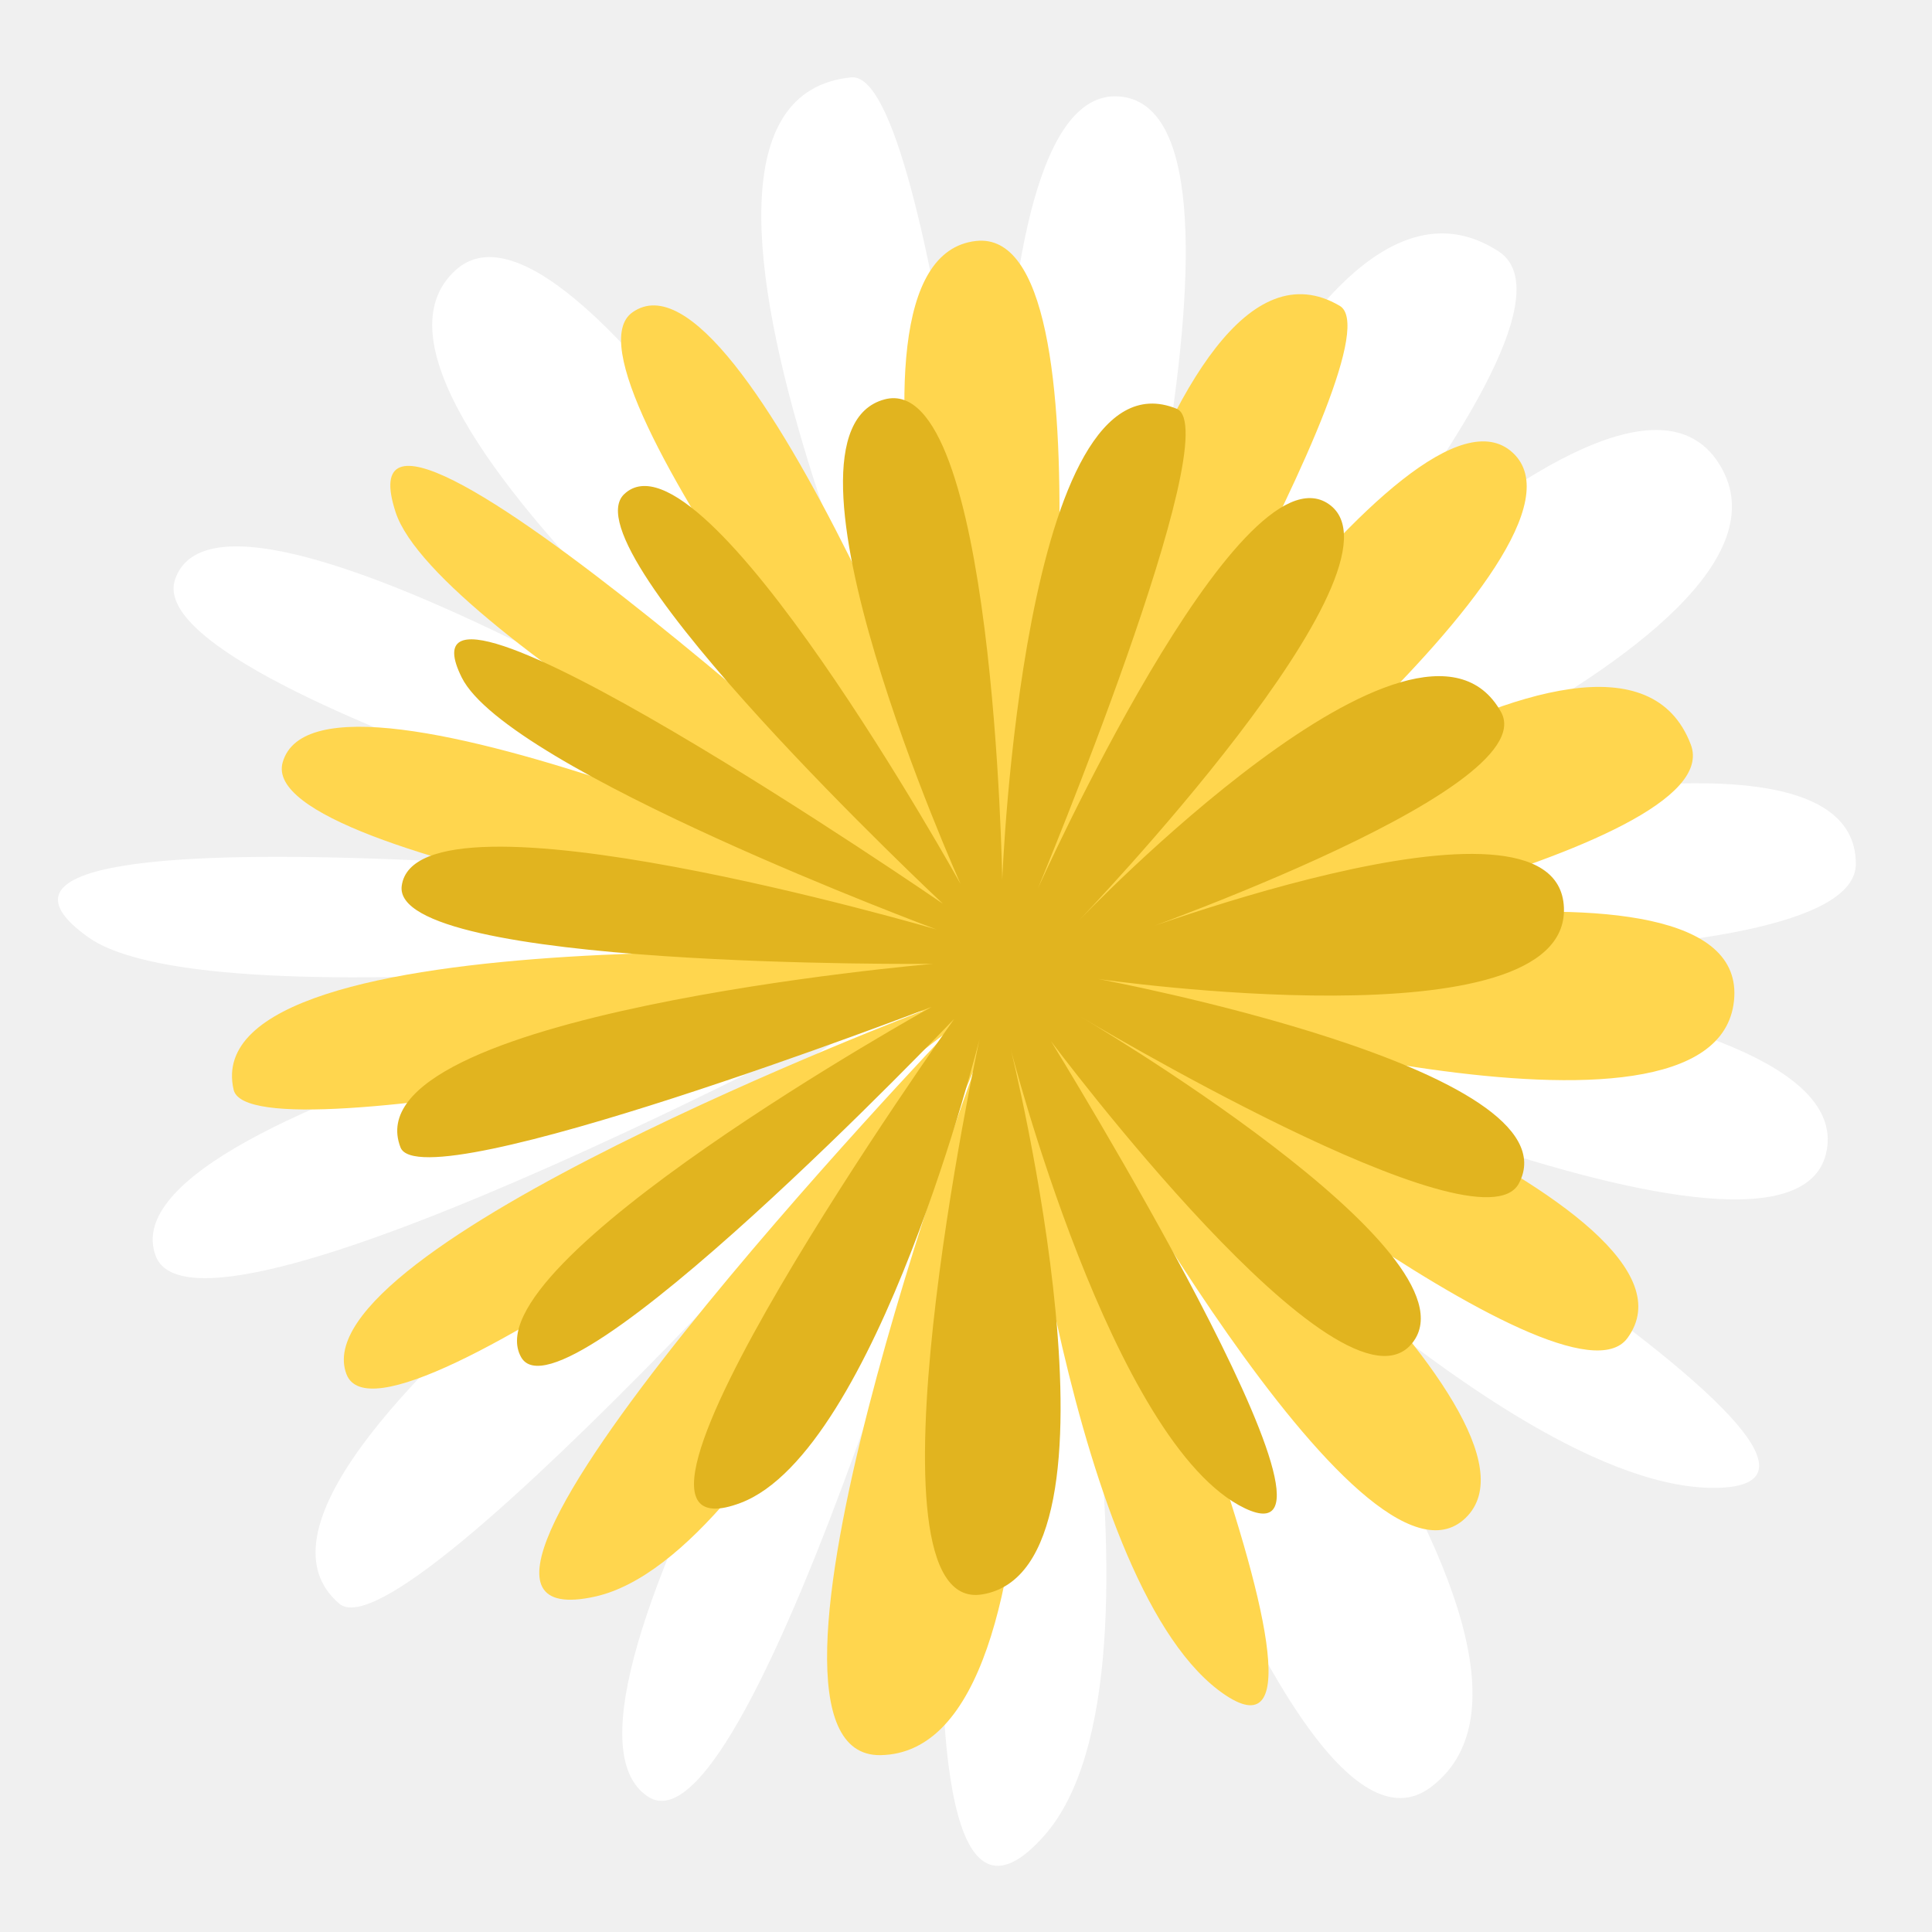
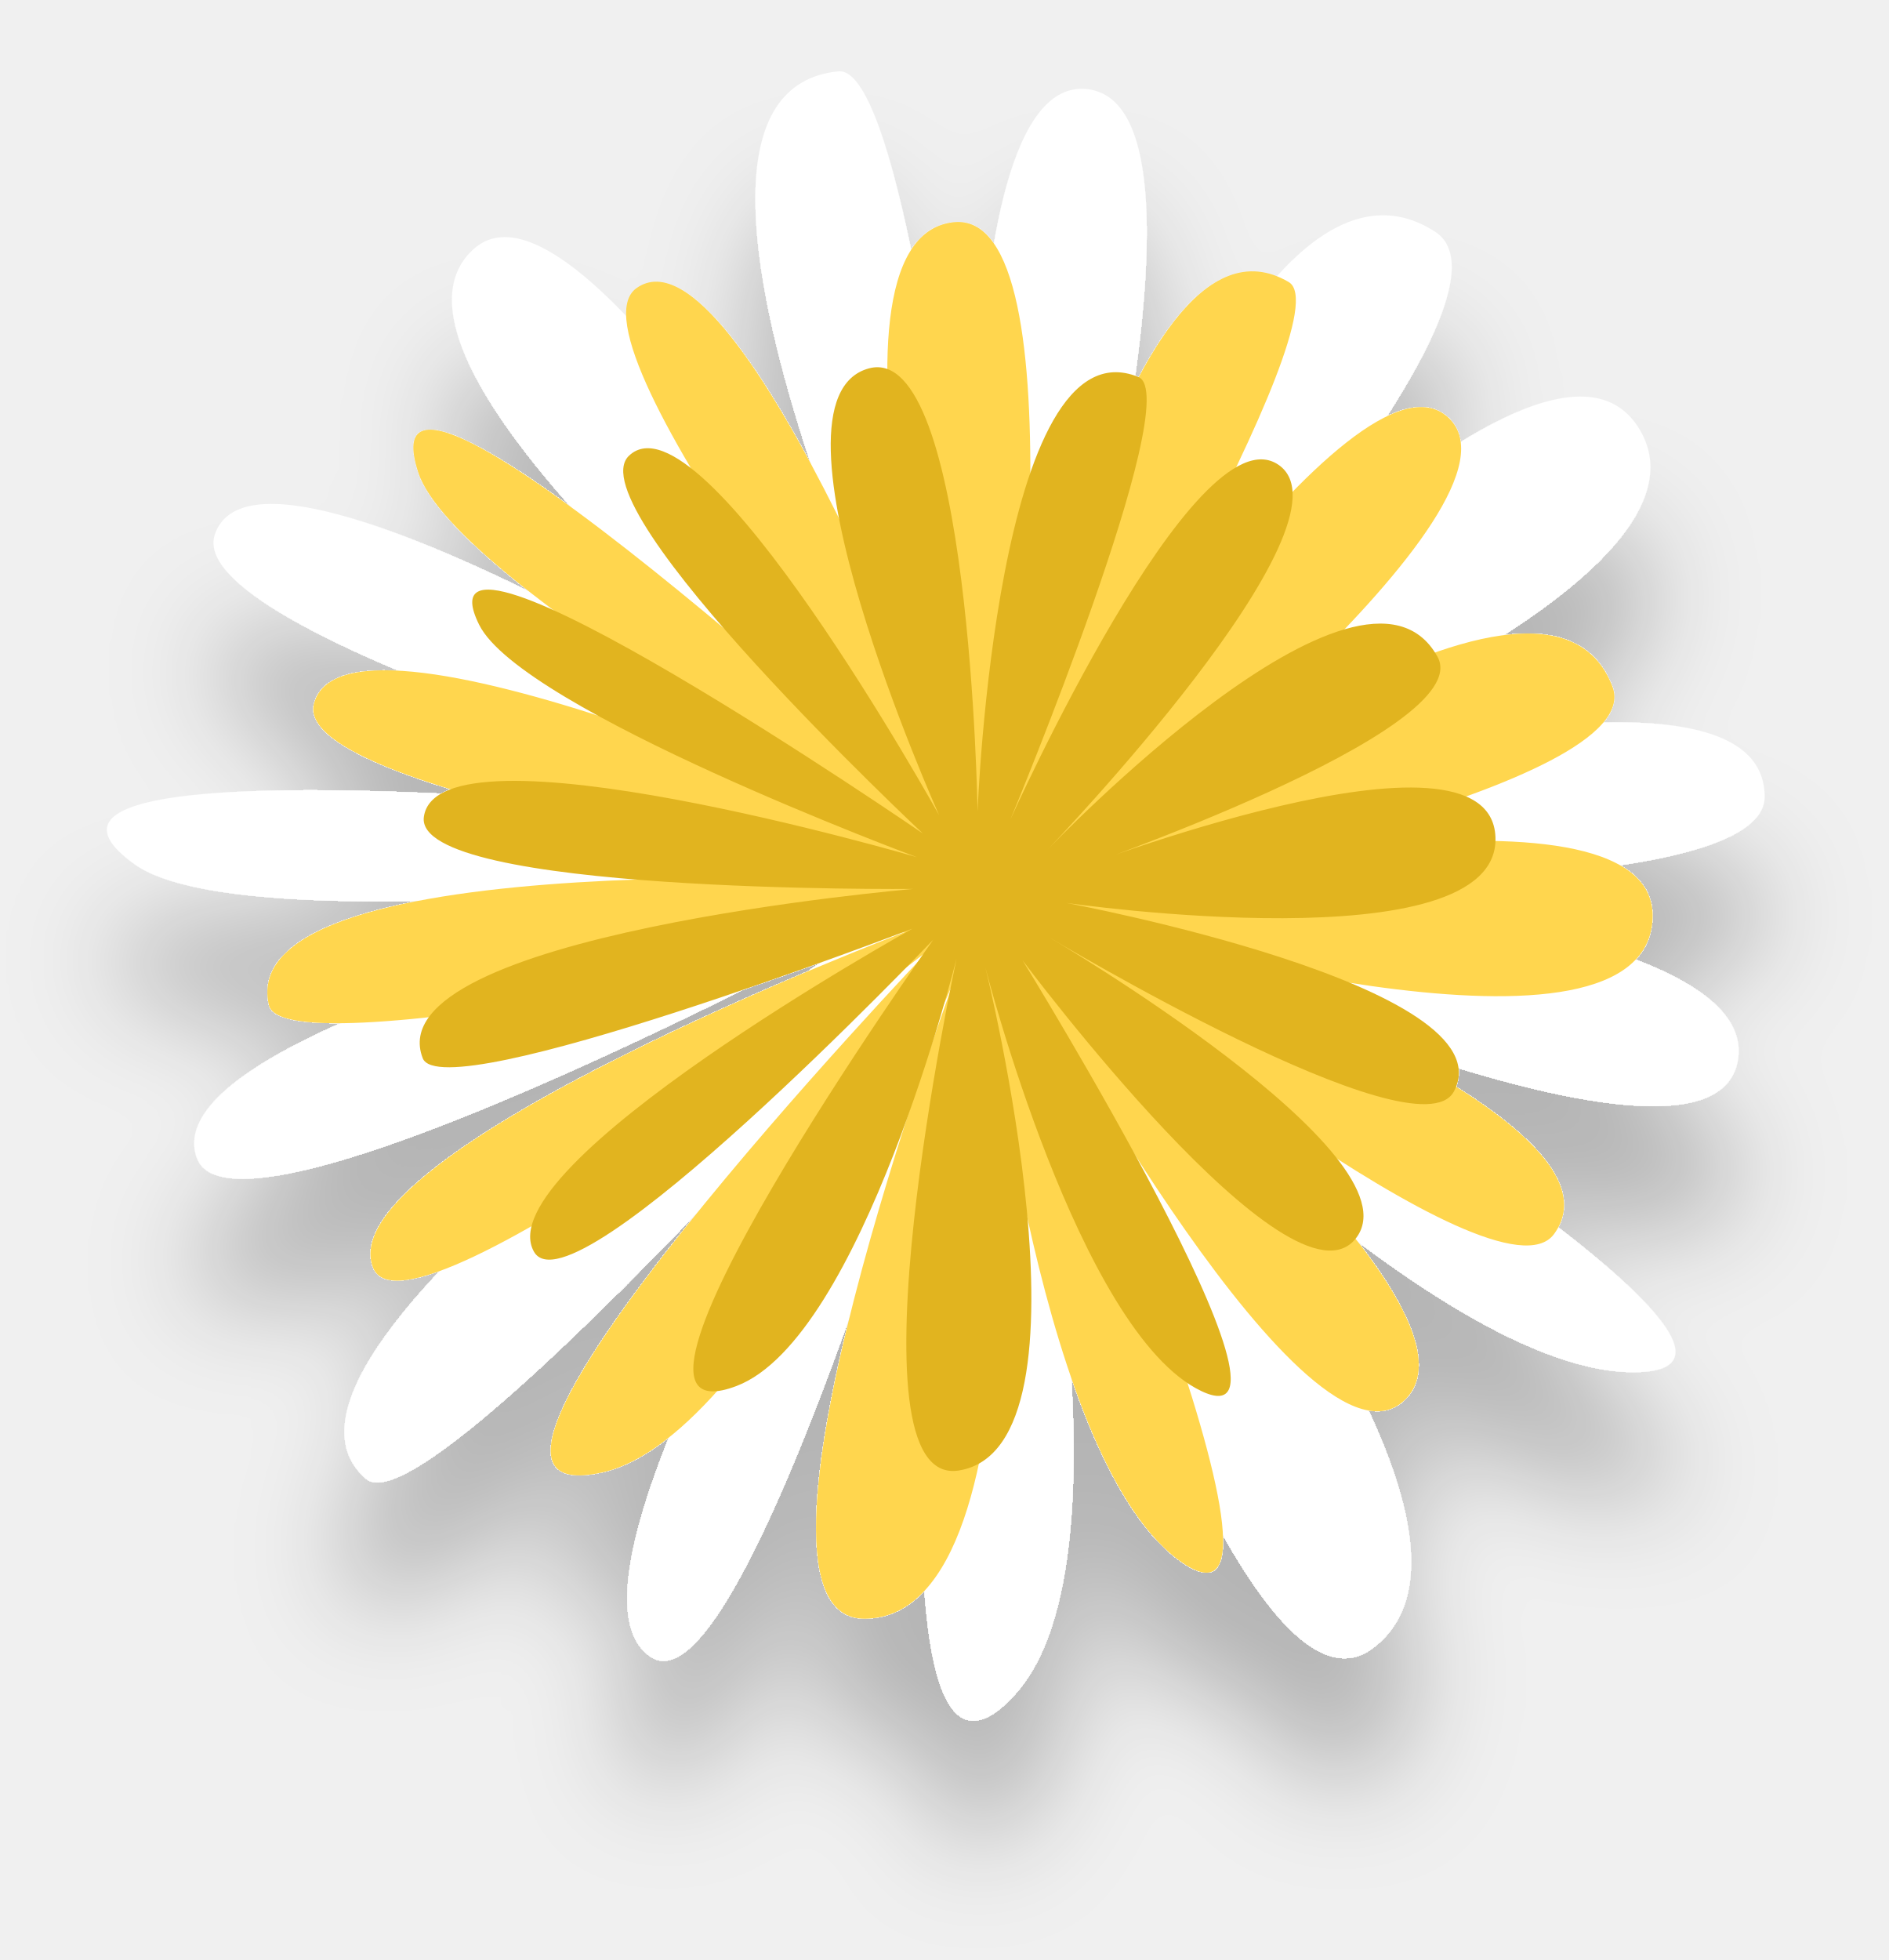
- <svg xmlns="http://www.w3.org/2000/svg" width="100" height="100" viewBox="0 0 100 100" fill="none">
-   <path d="M33.558 93.004C39.058 96.54 51.058 54.004 51.058 54.004C51.058 54.004 44.195 106.183 54.058 95.004C61.558 86.504 53.558 54.504 53.558 54.504C53.558 54.504 66.058 98.504 74.058 92.504C84.058 85.004 56.058 54.004 56.058 54.004C56.058 54.004 77.558 77.504 89.058 77.004C100.558 76.504 58.558 52.004 58.558 52.004C58.558 52.004 93.058 68.23 94.558 59.504C96.058 50.778 59.558 49.236 59.558 49.236C59.558 49.236 96.058 51.141 96.058 44.715C96.058 34.622 59.558 46.004 59.558 46.004C59.558 46.004 94.558 33.504 89.058 24.134C83.558 14.764 58.558 43.504 58.558 43.504C58.558 43.504 83.584 16.899 77.558 13.004C66.482 5.845 56.058 42.708 56.058 42.708C56.058 42.708 66.558 6.004 58.047 5.004C49.535 4.004 52.058 42.004 52.058 42.004C52.058 42.004 48.428 3.569 44.058 4.004C31.112 5.292 49.284 42.708 49.284 42.708C49.284 42.708 30.058 8.004 23.558 14.004C16.058 20.927 46.558 44.504 46.558 44.504C46.558 44.504 11.73 21.997 9.058 30.004C7.058 35.997 46.058 46.504 46.058 46.504C46.058 46.504 -6.625 40.517 4.558 48.504C11.12 53.19 46.558 48.504 46.558 48.504C46.558 48.504 5.058 57.004 8.058 65.004C10.347 71.108 47.558 51.004 47.558 51.004C47.558 51.004 9.058 75.718 17.558 83.004C21.058 86.004 49.058 54.004 49.058 54.004C49.058 54.004 26.558 88.504 33.558 93.004Z" fill="white" />
-   <path d="M17.933 71.127C19.892 76.254 49.183 53.284 49.183 53.284C49.183 53.284 18.564 85.353 30.799 82.639C40.103 80.576 50.625 54.862 50.625 54.862C50.625 54.862 37.171 90.962 45.568 90.846C56.064 90.7 52.564 55.761 52.564 55.761C52.564 55.761 55.403 82.383 63.428 87.739C71.453 93.095 55.251 55.639 55.251 55.639C55.251 55.639 70.501 83.756 75.86 78.567C81.219 73.379 57.305 54.253 57.305 54.253C57.305 54.253 81.038 73.626 84.237 69.258C89.262 62.397 58.914 52.056 58.914 52.056C58.914 52.056 88.805 60.894 89.751 51.801C90.696 42.708 59.483 49.861 59.483 49.861C59.483 49.861 89.651 44.172 87.516 38.54C83.59 28.188 58.188 48.082 58.188 48.082C58.188 48.082 83.562 28.333 78.305 23.438C73.047 18.543 55.834 45.623 55.834 45.623C55.834 45.623 72.515 17.699 69.344 15.83C59.948 10.293 53.607 44.727 53.607 44.727C53.607 44.727 57.885 11.615 50.503 12.474C41.984 13.466 50.87 44.598 50.87 44.598C50.87 44.598 38.525 12.049 32.732 16.169C28.395 19.252 49.536 45.71 49.536 45.71C49.536 45.71 16.893 15.547 20.478 26.515C22.582 32.95 48.879 47.317 48.879 47.317C48.879 47.317 16.584 32.541 14.63 39.464C13.139 44.747 48.31 49.511 48.31 49.511C48.31 49.511 9.972 47.242 12.092 56.405C12.965 60.177 47.831 52.294 47.831 52.294C47.831 52.294 15.44 64.601 17.933 71.127Z" fill="#FFD64E" />
-   <path d="M26.971 70.243C29.085 74.031 49.387 52.74 49.387 52.74C49.387 52.74 29.079 81.298 38.341 77.787C45.383 75.117 50.694 53.811 50.694 53.811C50.694 53.811 44.27 83.573 50.824 82.528C59.017 81.223 52.313 54.293 52.313 54.293C52.313 54.293 57.555 74.793 64.44 78.071C71.325 81.349 54.4 53.893 54.4 53.893C54.4 53.893 69.52 74.153 73.122 69.487C76.724 64.82 55.849 52.576 55.849 52.576C55.849 52.576 76.611 65.034 78.617 61.254C81.769 55.318 56.858 50.675 56.858 50.675C56.858 50.675 81.24 54.194 80.948 46.975C80.655 39.755 57.054 48.894 57.054 48.894C57.054 48.894 80.004 41.019 77.694 36.856C73.449 29.205 55.84 47.65 55.84 47.65C55.84 47.65 73.444 29.323 68.776 26.091C64.108 22.859 53.719 45.993 53.719 45.993C53.719 45.993 63.596 22.259 60.903 21.157C52.926 17.894 51.876 45.545 51.876 45.545C51.876 45.545 51.463 19.162 45.786 20.672C39.236 22.414 49.72 45.755 49.72 45.755C49.72 45.755 36.37 21.699 32.306 25.579C29.265 28.482 48.803 46.776 48.803 46.776C48.803 46.776 19.848 26.89 23.897 35.062C26.273 39.856 48.471 48.108 48.471 48.108C48.471 48.108 21.536 40.217 20.793 45.854C20.227 50.155 48.276 49.889 48.276 49.889C48.276 49.889 18.033 52.466 20.731 59.392C21.843 62.243 48.217 52.119 48.217 52.119C48.217 52.119 24.28 65.422 26.971 70.243Z" fill="#E1B41F" />
+ <svg xmlns="http://www.w3.org/2000/svg" width="106" height="110" viewBox="0 0 106 110" fill="none">
+   <g filter="url(#filter0_d_301_497)">
+     <path d="M36.558 93.004C42.058 96.54 54.058 54.004 54.058 54.004C54.058 54.004 47.195 106.183 57.058 95.004C64.558 86.504 56.558 54.504 56.558 54.504C56.558 54.504 69.058 98.504 77.058 92.504C87.058 85.004 59.058 54.004 59.058 54.004C59.058 54.004 80.558 77.504 92.058 77.004C103.558 76.504 61.558 52.004 61.558 52.004C61.558 52.004 96.058 68.23 97.558 59.504C99.058 50.778 62.558 49.236 62.558 49.236C62.558 49.236 99.058 51.141 99.058 44.715C99.058 34.622 62.558 46.004 62.558 46.004C62.558 46.004 97.558 33.504 92.058 24.134C86.558 14.764 61.558 43.504 61.558 43.504C61.558 43.504 86.584 16.899 80.558 13.004C69.482 5.845 59.058 42.708 59.058 42.708C59.058 42.708 69.558 6.004 61.047 5.004C52.535 4.004 55.058 42.004 55.058 42.004C55.058 42.004 51.428 3.569 47.058 4.004C34.112 5.292 52.284 42.708 52.284 42.708C52.284 42.708 33.058 8.004 26.558 14.004C19.058 20.927 49.558 44.504 49.558 44.504C49.558 44.504 14.73 21.997 12.058 30.004C10.058 35.997 49.058 46.504 49.058 46.504C49.058 46.504 -3.625 40.517 7.558 48.504C14.12 53.19 49.558 48.504 49.558 48.504C49.558 48.504 8.058 57.004 11.058 65.004C13.347 71.108 50.558 51.004 50.558 51.004C50.558 51.004 12.058 75.718 20.558 83.004C24.058 86.004 52.058 54.004 52.058 54.004C52.058 54.004 29.558 88.504 36.558 93.004Z" fill="white" />
+     <path d="M20.933 71.127C22.892 76.254 52.183 53.284 52.183 53.284C52.183 53.284 21.564 85.353 33.799 82.639C43.103 80.576 53.625 54.862 53.625 54.862C53.625 54.862 40.171 90.962 48.568 90.846C59.064 90.7 55.564 55.761 55.564 55.761C55.564 55.761 58.403 82.383 66.428 87.739C74.453 93.095 58.251 55.639 58.251 55.639C58.251 55.639 73.501 83.756 78.86 78.567C84.219 73.379 60.305 54.253 60.305 54.253C60.305 54.253 84.038 73.626 87.237 69.258C92.262 62.397 61.914 52.056 61.914 52.056C61.914 52.056 91.805 60.894 92.751 51.801C93.696 42.708 62.483 49.861 62.483 49.861C62.483 49.861 92.651 44.172 90.516 38.54C86.59 28.188 61.188 48.082 61.188 48.082C61.188 48.082 86.562 28.333 81.305 23.438C76.047 18.543 58.834 45.623 58.834 45.623C58.834 45.623 75.515 17.699 72.344 15.83C62.948 10.293 56.607 44.727 56.607 44.727C56.607 44.727 60.885 11.615 53.503 12.474C44.984 13.466 53.87 44.598 53.87 44.598C53.87 44.598 41.525 12.049 35.732 16.169C31.395 19.252 52.536 45.71 52.536 45.71C52.536 45.71 19.893 15.547 23.478 26.515C25.582 32.95 51.879 47.317 51.879 47.317C51.879 47.317 19.584 32.541 17.63 39.464C16.139 44.747 51.31 49.511 51.31 49.511C51.31 49.511 12.972 47.242 15.092 56.405C15.965 60.177 50.831 52.294 50.831 52.294C50.831 52.294 18.44 64.601 20.933 71.127Z" fill="#FFD64E" />
+     <path d="M29.971 70.243C32.085 74.031 52.387 52.74 52.387 52.74C52.387 52.74 32.08 81.298 41.341 77.787C48.383 75.117 53.694 53.811 53.694 53.811C53.694 53.811 47.27 83.573 53.824 82.528C62.017 81.223 55.313 54.293 55.313 54.293C55.313 54.293 60.555 74.793 67.44 78.071C74.325 81.349 57.4 53.893 57.4 53.893C57.4 53.893 72.52 74.153 76.122 69.487C79.724 64.82 58.849 52.576 58.849 52.576C58.849 52.576 79.611 65.034 81.617 61.254C84.769 55.318 59.858 50.675 59.858 50.675C59.858 50.675 84.24 54.194 83.948 46.975C83.655 39.755 60.054 48.894 60.054 48.894C60.054 48.894 83.004 41.019 80.694 36.856C76.449 29.205 58.84 47.65 58.84 47.65C58.84 47.65 76.444 29.323 71.776 26.091C67.108 22.859 56.719 45.993 56.719 45.993C56.719 45.993 66.596 22.259 63.903 21.157C55.926 17.894 54.876 45.545 54.876 45.545C54.876 45.545 54.463 19.162 48.786 20.672C42.236 22.414 52.72 45.755 52.72 45.755C52.72 45.755 39.37 21.699 35.306 25.579C32.265 28.482 51.803 46.776 51.803 46.776C51.803 46.776 22.848 26.89 26.897 35.062C29.273 39.856 51.471 48.108 51.471 48.108C51.471 48.108 24.536 40.217 23.793 45.854C23.227 50.155 51.276 49.889 51.276 49.889C51.276 49.889 21.033 52.466 23.731 59.392C24.843 62.243 51.217 52.119 51.217 52.119C51.217 52.119 27.28 65.422 29.971 70.243Z" fill="#E1B41F" />
+   </g>
+   <defs>
+     <filter id="filter0_d_301_497" x="-3" y="0" width="112" height="113" filterUnits="userSpaceOnUse" color-interpolation-filters="sRGB">
+       <feFlood flood-opacity="0" result="BackgroundImageFix" />
+       <feColorMatrix in="SourceAlpha" type="matrix" values="0 0 0 0 0 0 0 0 0 0 0 0 0 0 0 0 0 0 127 0" result="hardAlpha" />
+       <feOffset dy="7" />
+       <feGaussianBlur stdDeviation="3" />
+       <feComposite in2="hardAlpha" operator="out" />
+       <feColorMatrix type="matrix" values="0 0 0 0 0 0 0 0 0 0 0 0 0 0 0 0 0 0 0.25 0" />
+       <feBlend mode="normal" in2="BackgroundImageFix" result="effect1_dropShadow_301_497" />
+       <feBlend mode="normal" in="SourceGraphic" in2="effect1_dropShadow_301_497" result="shape" />
+     </filter>
+   </defs>
</svg>
